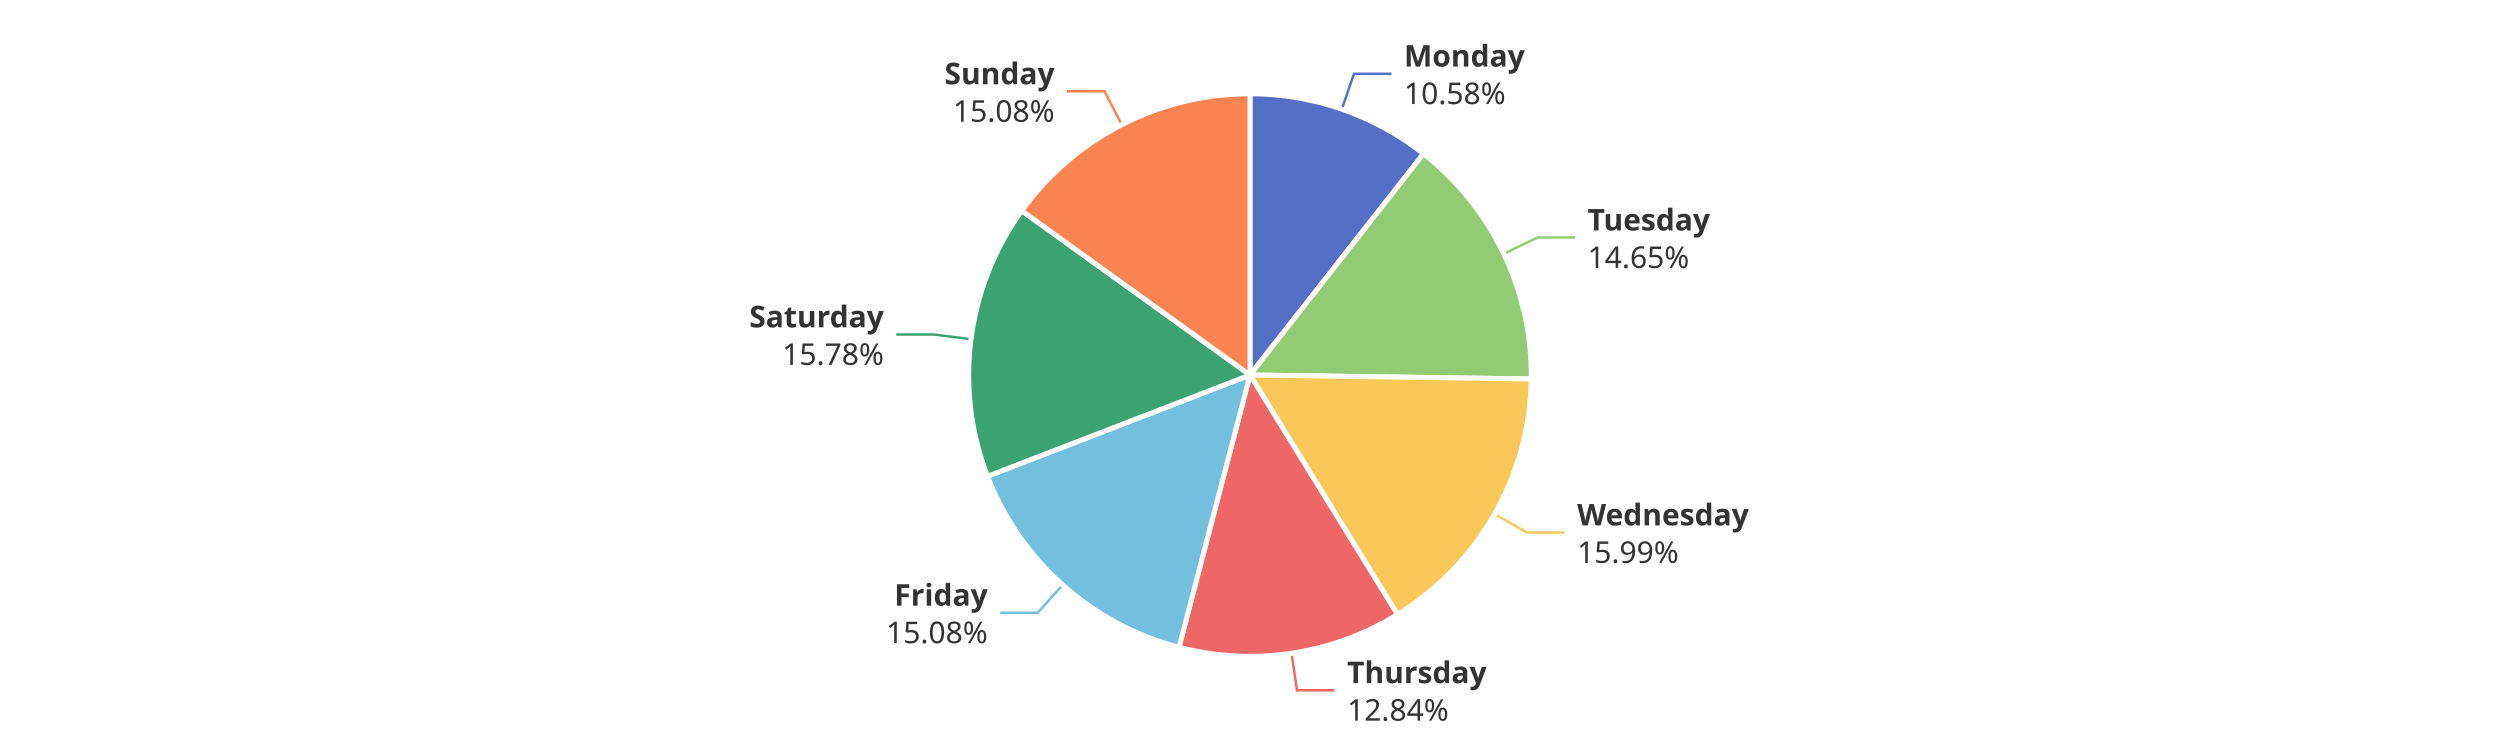
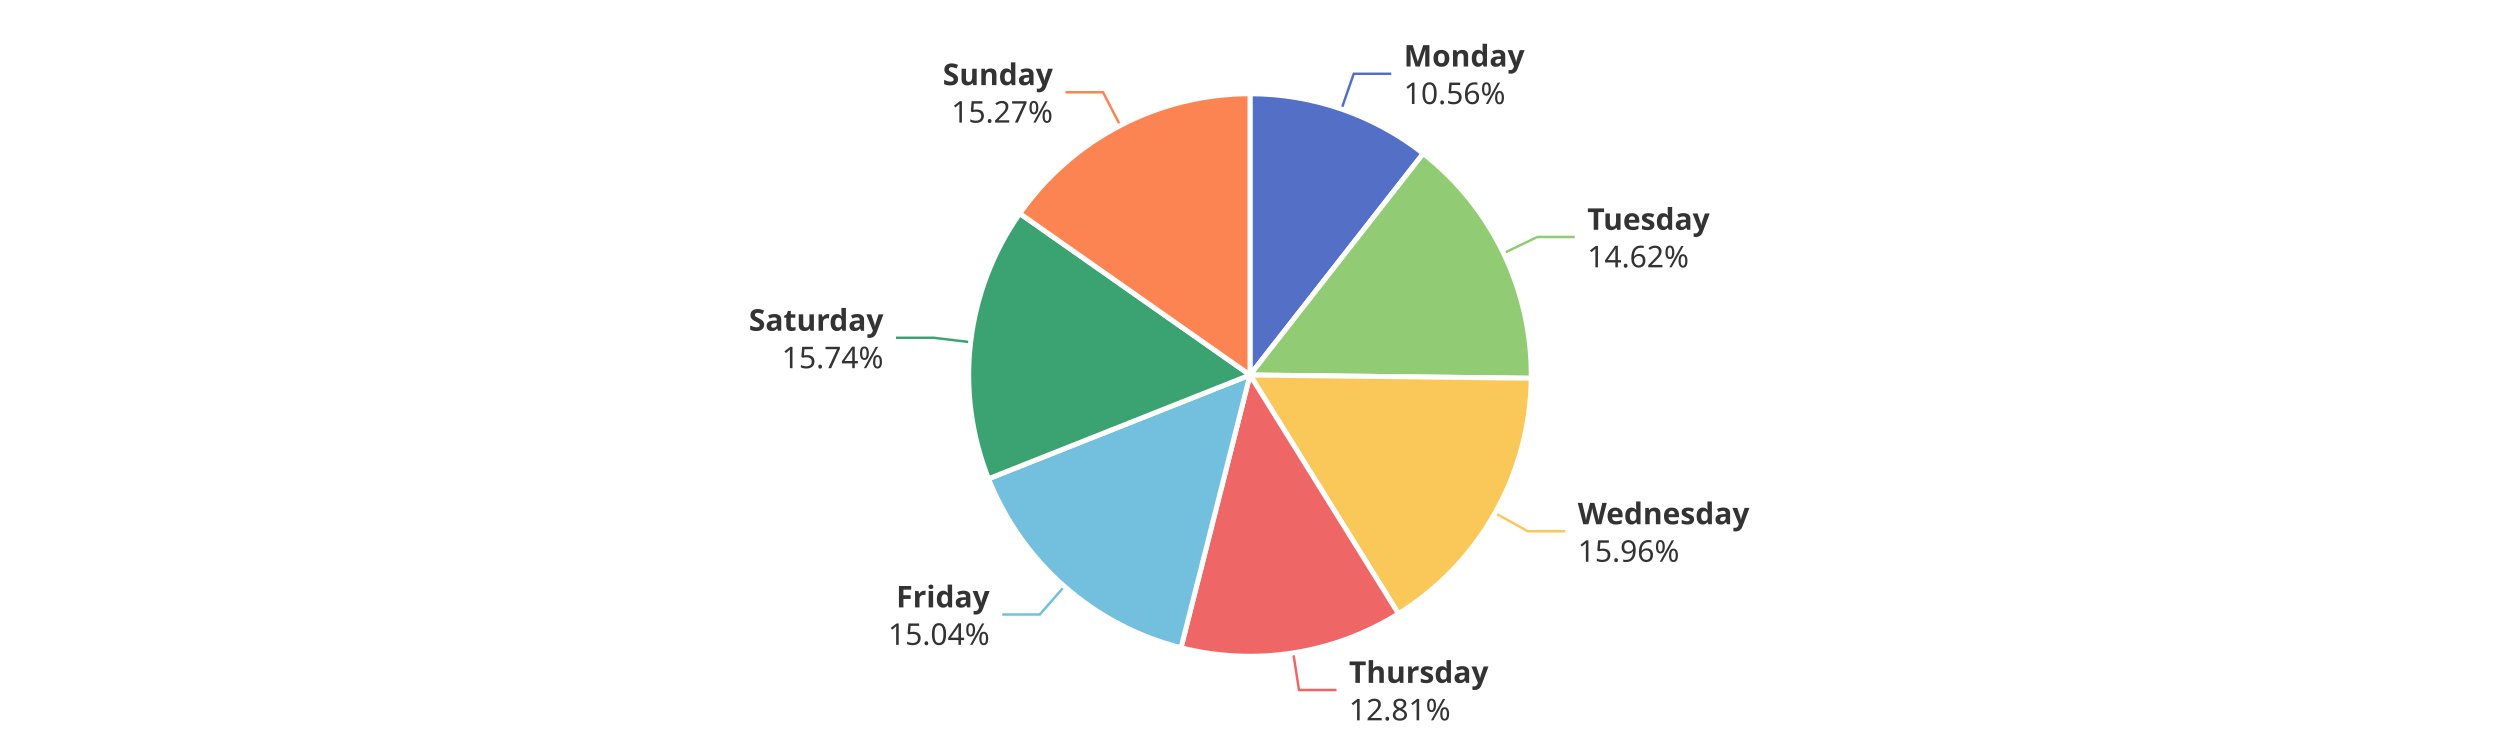
<svg xmlns="http://www.w3.org/2000/svg" width="1000" height="300" version="1.1" baseProfile="full" viewBox="0 0 1000 300">
  <rect width="1000" height="300" x="0" y="0" id="0" fill="#ffffff" />
-   <polyline points="536.7 43.7 541.6 29.5 556.6 29.5" fill="none" stroke="#5470c6" />
-   <polyline points="601.5 101.5 615 95 630 95" fill="none" stroke="#91cc75" />
-   <polyline points="597.8 205.6 610.8 213 625.8 213" fill="none" stroke="#fac858" />
-   <polyline points="516.6 261.3 518.8 276.1 533.8 276.1" fill="none" stroke="#ee6666" />
-   <polyline points="425.1 233.9 415.1 245.1 400.1 245.1" fill="none" stroke="#73c0de" />
-   <polyline points="388.4 135.7 373.5 133.8 358.5 133.8" fill="none" stroke="#3ba272" />
-   <polyline points="448.7 49.9 441.8 36.5 426.8 36.5" fill="none" stroke="#fc8452" />
-   <path d="M500 37.5A112.5 112.5 0 0 1 569.4 61.5L500 150Z" fill="#5470c6" stroke="#fff" stroke-width="2" stroke-linejoin="round" />
-   <path d="M569.4 61.5A112.5 112.5 0 0 1 612.5 151.6L500 150Z" fill="#91cc75" stroke="#fff" stroke-width="2" stroke-linejoin="round" />
-   <path d="M612.5 151.6A112.5 112.5 0 0 1 559 245.8L500 150Z" fill="#fac858" stroke="#fff" stroke-width="2" stroke-linejoin="round" />
-   <path d="M559 245.8A112.5 112.5 0 0 1 471.6 258.9L500 150Z" fill="#ee6666" stroke="#fff" stroke-width="2" stroke-linejoin="round" />
-   <path d="M471.6 258.9A112.5 112.5 0 0 1 395 190.5L500 150Z" fill="#73c0de" stroke="#fff" stroke-width="2" stroke-linejoin="round" />
-   <path d="M395 190.5A112.5 112.5 0 0 1 408.7 84.3L500 150Z" fill="#3ba272" stroke="#fff" stroke-width="2" stroke-linejoin="round" />
-   <path d="M408.7 84.3A112.5 112.5 0 0 1 500 37.5L500 150Z" fill="#fc8452" stroke="#fff" stroke-width="2" stroke-linejoin="round" />
-   <path d="M0 -15l42.8 0l0 30l-42.8 0Z" transform="translate(561.6025 29.4783)" fill="none" />
-   <text dominant-baseline="central" text-anchor="start" style="font-size:12px;font-family:sans-serif;font-weight:bold;" y="-7.5" transform="translate(561.6025 29.4783)" fill="#333" stroke="rgb(255,255,255)" stroke-width="2" paint-order="stroke" stroke-miterlimit="2">Monday</text>
-   <text dominant-baseline="central" text-anchor="start" style="font-size:12px;font-family:sans-serif;" y="7.5" transform="translate(561.6025 29.4783)" fill="#333" stroke="rgb(255,255,255)" stroke-width="2" paint-order="stroke" stroke-miterlimit="2">10.58%</text>
-   <path d="M0 -15l46.2 0l0 30l-46.2 0Z" transform="translate(635.0394 95.0255)" fill="none" />
-   <text dominant-baseline="central" text-anchor="start" style="font-size:12px;font-family:sans-serif;font-weight:bold;" y="-7.5" transform="translate(635.0394 95.0255)" fill="#333" stroke="rgb(255,255,255)" stroke-width="2" paint-order="stroke" stroke-miterlimit="2">Tuesday</text>
-   <text dominant-baseline="central" text-anchor="start" style="font-size:12px;font-family:sans-serif;" y="7.5" transform="translate(635.0394 95.0255)" fill="#333" stroke="rgb(255,255,255)" stroke-width="2" paint-order="stroke" stroke-miterlimit="2">14.65%</text>
-   <path d="M0 -15l63.6 0l0 30l-63.6 0Z" transform="translate(630.8496 212.9969)" fill="none" />
-   <text dominant-baseline="central" text-anchor="start" style="font-size:12px;font-family:sans-serif;font-weight:bold;" y="-7.5" transform="translate(630.8496 212.9969)" fill="#333" stroke="rgb(255,255,255)" stroke-width="2" paint-order="stroke" stroke-miterlimit="2">Wednesday</text>
-   <text dominant-baseline="central" text-anchor="start" style="font-size:12px;font-family:sans-serif;" y="7.5" transform="translate(630.8496 212.9969)" fill="#333" stroke="rgb(255,255,255)" stroke-width="2" paint-order="stroke" stroke-miterlimit="2">15.99%</text>
-   <path d="M0 -15l50.2 0l0 30l-50.2 0Z" transform="translate(538.8369 276.1008)" fill="none" />
-   <text dominant-baseline="central" text-anchor="start" style="font-size:12px;font-family:sans-serif;font-weight:bold;" y="-7.5" transform="translate(538.8369 276.1008)" fill="#333" stroke="rgb(255,255,255)" stroke-width="2" paint-order="stroke" stroke-miterlimit="2">Thursday</text>
-   <text dominant-baseline="central" text-anchor="start" style="font-size:12px;font-family:sans-serif;" y="7.5" transform="translate(538.8369 276.1008)" fill="#333" stroke="rgb(255,255,255)" stroke-width="2" paint-order="stroke" stroke-miterlimit="2">12.84%</text>
-   <path d="M-40.9 -15l40.9 0l0 30l-40.9 0Z" transform="translate(395.0835 245.1075)" fill="none" />
-   <text dominant-baseline="central" text-anchor="end" style="font-size:12px;font-family:sans-serif;font-weight:bold;" y="-7.5" transform="translate(395.0835 245.1075)" fill="#333" stroke="rgb(255,255,255)" stroke-width="2" paint-order="stroke" stroke-miterlimit="2">Friday</text>
-   <text dominant-baseline="central" text-anchor="end" style="font-size:12px;font-family:sans-serif;" y="7.5" transform="translate(395.0835 245.1075)" fill="#333" stroke="rgb(255,255,255)" stroke-width="2" paint-order="stroke" stroke-miterlimit="2">15.08%</text>
-   <path d="M-48.2 -15l48.2 0l0 30l-48.2 0Z" transform="translate(353.5357 133.7816)" fill="none" />
-   <text dominant-baseline="central" text-anchor="end" style="font-size:12px;font-family:sans-serif;font-weight:bold;" y="-7.5" transform="translate(353.5357 133.7816)" fill="#333" stroke="rgb(255,255,255)" stroke-width="2" paint-order="stroke" stroke-miterlimit="2">Saturday</text>
-   <text dominant-baseline="central" text-anchor="end" style="font-size:12px;font-family:sans-serif;" y="7.5" transform="translate(353.5357 133.7816)" fill="#333" stroke="rgb(255,255,255)" stroke-width="2" paint-order="stroke" stroke-miterlimit="2">15.78%</text>
-   <path d="M-40.9 -15l40.9 0l0 30l-40.9 0Z" transform="translate(421.8309 36.5425)" fill="none" />
-   <text dominant-baseline="central" text-anchor="end" style="font-size:12px;font-family:sans-serif;font-weight:bold;" y="-7.5" transform="translate(421.8309 36.5425)" fill="#333" stroke="rgb(255,255,255)" stroke-width="2" paint-order="stroke" stroke-miterlimit="2">Sunday</text>
-   <text dominant-baseline="central" text-anchor="end" style="font-size:12px;font-family:sans-serif;" y="7.5" transform="translate(421.8309 36.5425)" fill="#333" stroke="rgb(255,255,255)" stroke-width="2" paint-order="stroke" stroke-miterlimit="2">15.08%</text>
+   <polyline points="536.6 43.6 541.5 29.5 556.5 29.5" fill="none" stroke="#5470c6" />
+   <polyline points="601.4 101.3 614.9 94.8 629.9 94.8" fill="none" stroke="#91cc75" />
+   <polyline points="598 205.2 611.1 212.5 626.1 212.5" fill="none" stroke="#fac858" />
+   <polyline points="517.3 261.2 519.6 276 534.6 276" fill="none" stroke="#ee6666" />
+   <polyline points="425.8 234.5 415.9 245.8 400.9 245.8" fill="none" stroke="#73c0de" />
+   <polyline points="388.3 136.9 373.4 135.1 358.4 135.1" fill="none" stroke="#3ba272" />
+   <polyline points="448.1 50.2 441.2 36.9 426.2 36.9" fill="none" stroke="#fc8452" />
+   <path d="M500 37.5A112.5 112.5 0 0 1 569.3 61.4L500 150Z" fill="#5470c6" stroke="#fff" stroke-width="2" stroke-linejoin="round" />
+   <path d="M569.3 61.4A112.5 112.5 0 0 1 612.5 151.3L500 150Z" fill="#91cc75" stroke="#fff" stroke-width="2" stroke-linejoin="round" />
+   <path d="M612.5 151.3A112.5 112.5 0 0 1 559.4 245.5L500 150Z" fill="#fac858" stroke="#fff" stroke-width="2" stroke-linejoin="round" />
+   <path d="M559.4 245.5A112.5 112.5 0 0 1 472.4 259.1L500 150Z" fill="#ee6666" stroke="#fff" stroke-width="2" stroke-linejoin="round" />
+   <path d="M472.4 259.1A112.5 112.5 0 0 1 395.4 191.5L500 150Z" fill="#73c0de" stroke="#fff" stroke-width="2" stroke-linejoin="round" />
+   <path d="M395.4 191.5A112.5 112.5 0 0 1 407.9 85.4L500 150Z" fill="#3ba272" stroke="#fff" stroke-width="2" stroke-linejoin="round" />
+   <path d="M407.9 85.4A112.5 112.5 0 0 1 500 37.5L500 150Z" fill="#fc8452" stroke="#fff" stroke-width="2" stroke-linejoin="round" />
+   <path d="M0 -15l42.8 0l0 30l-42.8 0Z" transform="translate(561.5268 29.4522)" fill="none" />
+   <text dominant-baseline="central" text-anchor="start" style="font-size:12px;font-family:sans-serif;font-weight:bold;" y="-7.5" transform="translate(561.5268 29.4522)" fill="#333" stroke="rgb(255,255,255)" stroke-width="2" paint-order="stroke" stroke-miterlimit="2">Monday</text>
+   <text dominant-baseline="central" text-anchor="start" style="font-size:12px;font-family:sans-serif;" y="7.5" transform="translate(561.5268 29.4522)" fill="#333" stroke="rgb(255,255,255)" stroke-width="2" paint-order="stroke" stroke-miterlimit="2">10.56%</text>
+   <path d="M0 -15l46.2 0l0 30l-46.2 0Z" transform="translate(634.9182 94.7726)" fill="none" />
+   <text dominant-baseline="central" text-anchor="start" style="font-size:12px;font-family:sans-serif;font-weight:bold;" y="-7.5" transform="translate(634.9182 94.7726)" fill="#333" stroke="rgb(255,255,255)" stroke-width="2" paint-order="stroke" stroke-miterlimit="2">Tuesday</text>
+   <text dominant-baseline="central" text-anchor="start" style="font-size:12px;font-family:sans-serif;" y="7.5" transform="translate(634.9182 94.7726)" fill="#333" stroke="rgb(255,255,255)" stroke-width="2" paint-order="stroke" stroke-miterlimit="2">14.62%</text>
+   <path d="M0 -15l63.6 0l0 30l-63.6 0Z" transform="translate(631.106 212.5437)" fill="none" />
+   <text dominant-baseline="central" text-anchor="start" style="font-size:12px;font-family:sans-serif;font-weight:bold;" y="-7.5" transform="translate(631.106 212.5437)" fill="#333" stroke="rgb(255,255,255)" stroke-width="2" paint-order="stroke" stroke-miterlimit="2">Wednesday</text>
+   <text dominant-baseline="central" text-anchor="start" style="font-size:12px;font-family:sans-serif;" y="7.5" transform="translate(631.106 212.5437)" fill="#333" stroke="rgb(255,255,255)" stroke-width="2" paint-order="stroke" stroke-miterlimit="2">15.96%</text>
+   <path d="M0 -15l50.2 0l0 30l-50.2 0Z" transform="translate(539.5893 275.9862)" fill="none" />
+   <text dominant-baseline="central" text-anchor="start" style="font-size:12px;font-family:sans-serif;font-weight:bold;" y="-7.5" transform="translate(539.5893 275.9862)" fill="#333" stroke="rgb(255,255,255)" stroke-width="2" paint-order="stroke" stroke-miterlimit="2">Thursday</text>
+   <text dominant-baseline="central" text-anchor="start" style="font-size:12px;font-family:sans-serif;" y="7.5" transform="translate(539.5893 275.9862)" fill="#333" stroke="rgb(255,255,255)" stroke-width="2" paint-order="stroke" stroke-miterlimit="2">12.81%</text>
+   <path d="M-40.9 -15l40.9 0l0 30l-40.9 0Z" transform="translate(395.8632 245.7979)" fill="none" />
+   <text dominant-baseline="central" text-anchor="end" style="font-size:12px;font-family:sans-serif;font-weight:bold;" y="-7.5" transform="translate(395.8632 245.7979)" fill="#333" stroke="rgb(255,255,255)" stroke-width="2" paint-order="stroke" stroke-miterlimit="2">Friday</text>
+   <text dominant-baseline="central" text-anchor="end" style="font-size:12px;font-family:sans-serif;" y="7.5" transform="translate(395.8632 245.7979)" fill="#333" stroke="rgb(255,255,255)" stroke-width="2" paint-order="stroke" stroke-miterlimit="2">15.04%</text>
+   <path d="M-48.2 -15l48.2 0l0 30l-48.2 0Z" transform="translate(353.3697 135.1333)" fill="none" />
+   <text dominant-baseline="central" text-anchor="end" style="font-size:12px;font-family:sans-serif;font-weight:bold;" y="-7.5" transform="translate(353.3697 135.1333)" fill="#333" stroke="rgb(255,255,255)" stroke-width="2" paint-order="stroke" stroke-miterlimit="2">Saturday</text>
+   <text dominant-baseline="central" text-anchor="end" style="font-size:12px;font-family:sans-serif;" y="7.5" transform="translate(353.3697 135.1333)" fill="#333" stroke="rgb(255,255,255)" stroke-width="2" paint-order="stroke" stroke-miterlimit="2">15.74%</text>
+   <path d="M-40.9 -15l40.9 0l0 30l-40.9 0Z" transform="translate(421.1547 36.8917)" fill="none" />
+   <text dominant-baseline="central" text-anchor="end" style="font-size:12px;font-family:sans-serif;font-weight:bold;" y="-7.5" transform="translate(421.1547 36.8917)" fill="#333" stroke="rgb(255,255,255)" stroke-width="2" paint-order="stroke" stroke-miterlimit="2">Sunday</text>
+   <text dominant-baseline="central" text-anchor="end" style="font-size:12px;font-family:sans-serif;" y="7.5" transform="translate(421.1547 36.8917)" fill="#333" stroke="rgb(255,255,255)" stroke-width="2" paint-order="stroke" stroke-miterlimit="2">15.27%</text>
</svg>
